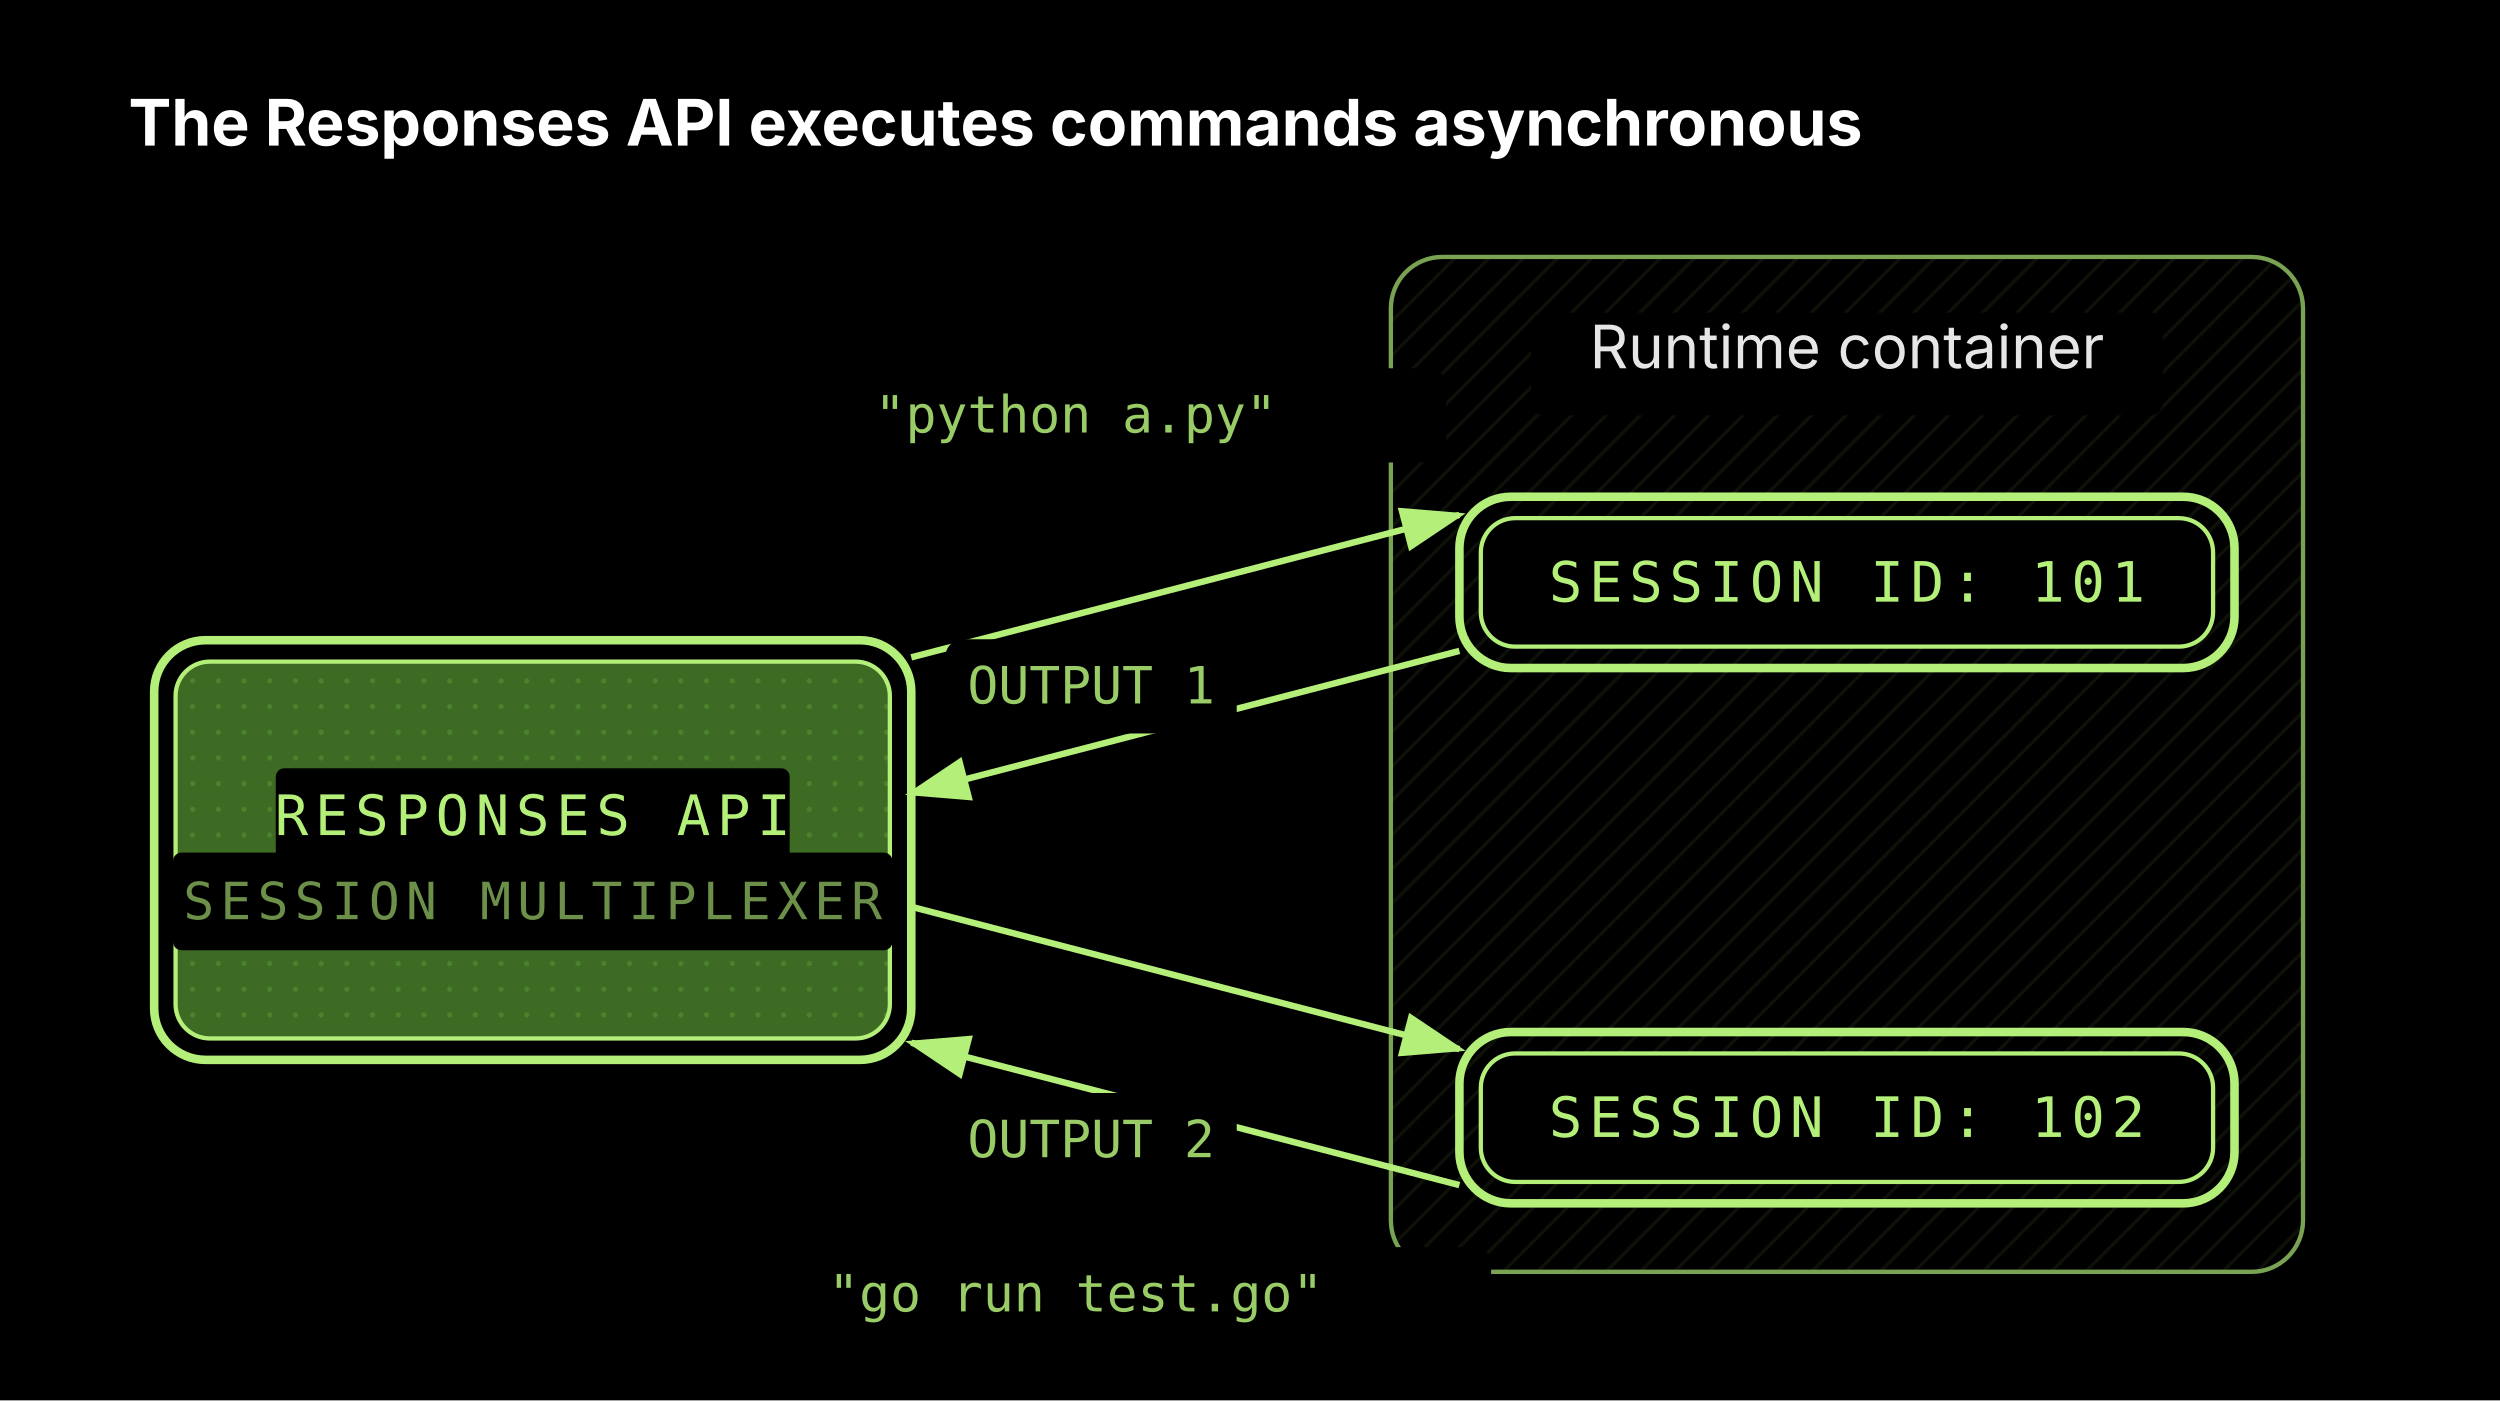
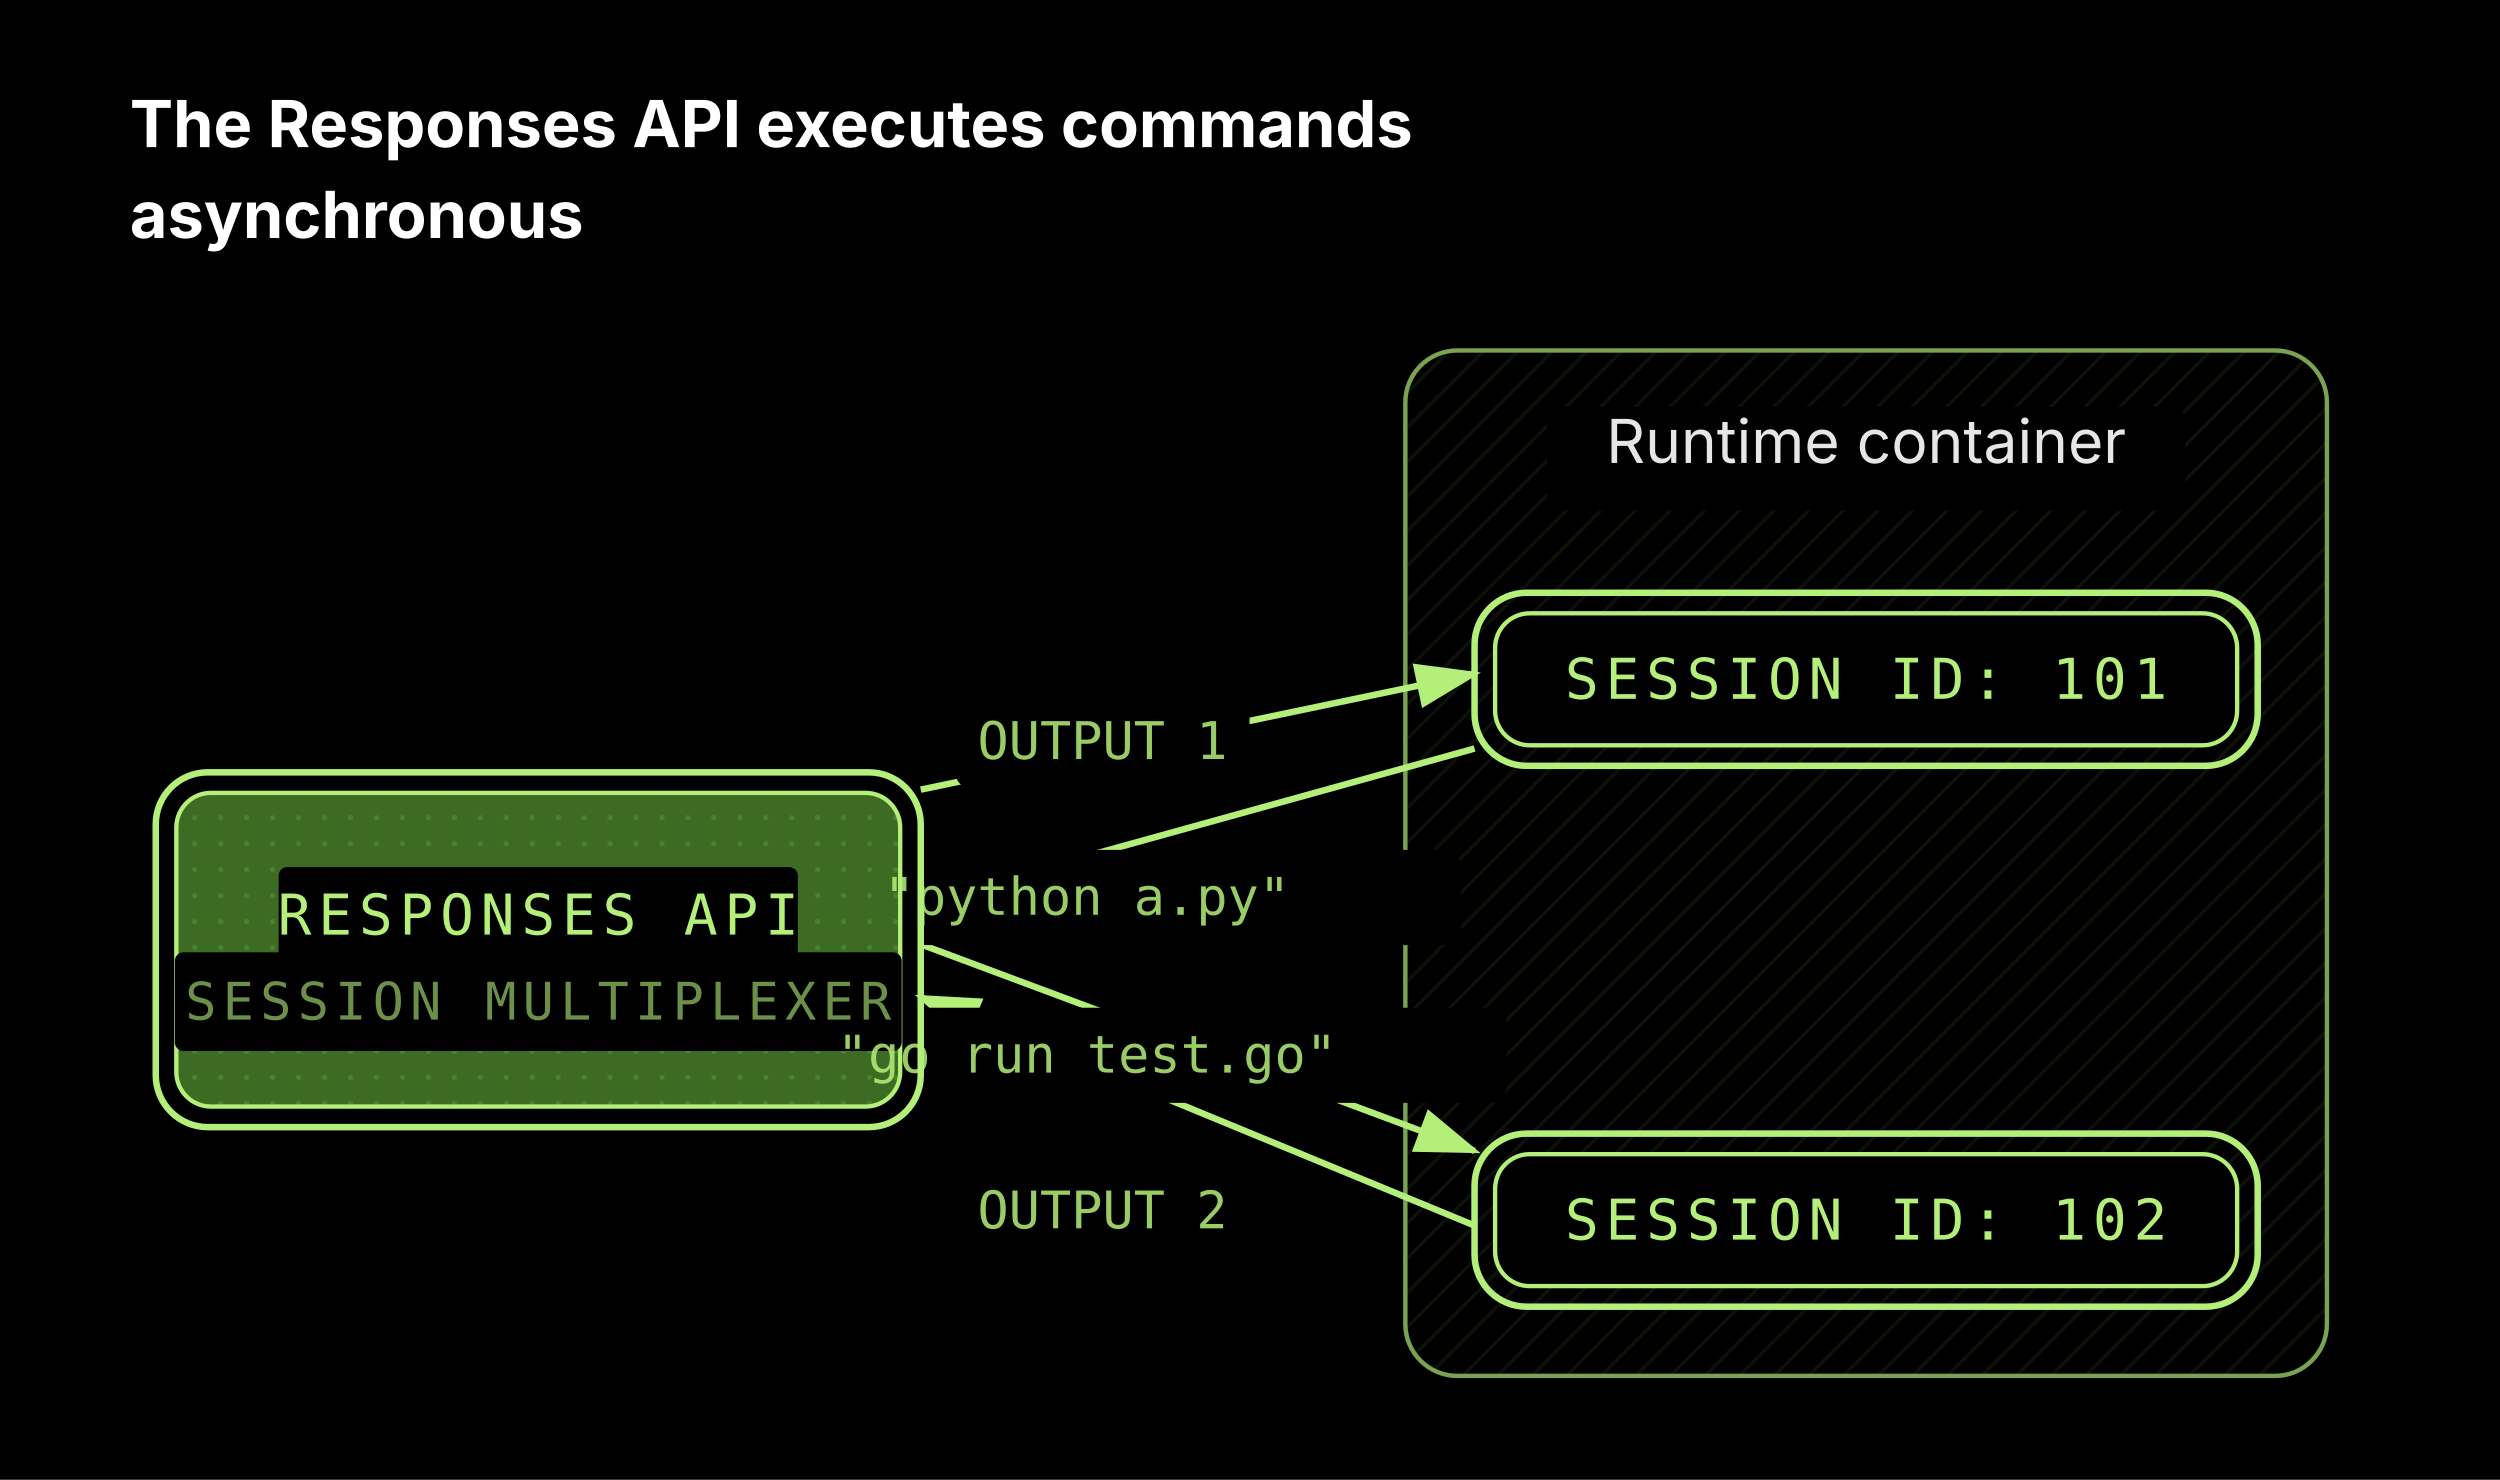
- <svg xmlns="http://www.w3.org/2000/svg" viewBox="0 0 583.8 327" width="583.8" height="327">
+ <svg xmlns="http://www.w3.org/2000/svg" viewBox="0 0 577.8 342" width="577.8" height="342">
  <defs>
    <pattern id="dotgrid" width="8" height="8" patternUnits="userSpaceOnUse">
      <rect width="8" height="8" fill="#000000" />
      <circle cx="4" cy="4" r="0.8" fill="#b4f079" opacity="0.7" />
    </pattern>
    <pattern id="crosshatch" width="8" height="8" patternUnits="userSpaceOnUse">
      <rect width="8" height="8" fill="#000000" />
      <path d="M0 8L8 0M-1 1L1 -1M7 9L9 7" stroke="#b4f079" stroke-width="0.8" opacity="0.2" />
    </pattern>
    <pattern id="hero" width="6" height="6" patternUnits="userSpaceOnUse">
      <rect width="6" height="6" fill="#3d6b23" />
      <circle cx="3" cy="3" r="0.6" fill="#5a9a35" opacity="0.5" />
    </pattern>
    <marker id="arrowhead" markerWidth="10" markerHeight="7" refX="9" refY="3.5" orient="auto" markerUnits="strokeWidth">
      <polygon points="0 0, 10 3.5, 0 7" fill="#b4f079" />
    </marker>
    <marker id="arrowhead-reverse" markerWidth="10" markerHeight="7" refX="1" refY="3.5" orient="auto" markerUnits="strokeWidth">
      <polygon points="10 0, 0 3.5, 10 7" fill="#b4f079" />
    </marker>
  </defs>
  <rect width="100%" height="100%" fill="#000000" />
  <g class="diagram">
-     <text x="30" y="34" font-family="'Inter', 'Helvetica Neue', Arial, sans-serif" font-size="15" fill="#ffffff" font-weight="700">The Responses API executes commands asynchronous</text>
-     <rect x="324.8" y="60" width="213" height="237" rx="12" fill="url(#crosshatch)" stroke="#b4f079" stroke-width="1" opacity="0.35" />
-     <rect x="324.8" y="60" width="213" height="237" rx="12" fill="none" stroke="#b4f079" stroke-width="1" opacity="0.5" />
-     <line x1="212.8" y1="153.5" x2="340.8" y2="120.25" stroke="#b4f079" stroke-width="1.5" marker-end="url(#arrowhead)" />
-     <line x1="340.8" y1="152" x2="212.8" y2="185.25" stroke="#b4f079" stroke-width="1.5" marker-end="url(#arrowhead)" />
-     <line x1="212.8" y1="211.75" x2="340.8" y2="245" stroke="#b4f079" stroke-width="1.5" marker-end="url(#arrowhead)" />
-     <line x1="340.8" y1="276.75" x2="212.8" y2="243.5" stroke="#b4f079" stroke-width="1.5" marker-end="url(#arrowhead)" />
-     <rect x="164.7" y="86" width="173" height="22" rx="4" fill="#000000" />
-     <rect x="220.8" y="149.275" width="68" height="22" rx="4" fill="#000000" />
-     <rect x="154.2" y="291.238" width="194" height="22" rx="4" fill="#000000" />
-     <rect x="220.8" y="255.238" width="68" height="22" rx="4" fill="#000000" />
-     <rect x="357.55" y="73" width="147.5" height="24" fill="#000000" rx="3" />
-     <text x="431.3" y="86" font-family="'Inter', 'Helvetica Neue', Arial, sans-serif" font-size="14" fill="#ffffff" opacity="0.9" text-anchor="middle">Runtime container</text>
-     <rect x="36" y="149.5" width="176.8" height="98" rx="12" fill="none" stroke="#b4f079" stroke-width="2" />
-     <rect x="41" y="154.5" width="166.8" height="88" rx="8" fill="url(#hero)" stroke="#b4f079" stroke-width="1" />
-     <rect x="64.4" y="179.4" width="120" height="22.2" fill="#000000" rx="2" />
-     <text x="124.4" y="190.5" font-family="'JetBrains Mono', 'Fira Code', 'SF Mono', 'Cascadia Code', monospace" font-size="13" fill="#b4f079" text-anchor="middle" dominant-baseline="central" letter-spacing="0.12em">RESPONSES API</text>
-     <rect x="40.4" y="199.1" width="168" height="22.8" fill="#000000" rx="2" />
-     <text x="124.4" y="210.5" font-family="'JetBrains Mono', 'Fira Code', 'SF Mono', 'Cascadia Code', monospace" font-size="12" fill="#b4f079" opacity="0.6" text-anchor="middle" dominant-baseline="central" letter-spacing="0.12em">SESSION MULTIPLEXER</text>
-     <rect x="340.8" y="116" width="181" height="40" rx="12" fill="none" stroke="#b4f079" stroke-width="2" />
-     <rect x="345.8" y="121" width="171" height="30" rx="8" fill="#000000" stroke="#b4f079" stroke-width="1" />
-     <text x="431.3" y="136" font-family="'JetBrains Mono', 'Fira Code', 'SF Mono', 'Cascadia Code', monospace" font-size="13" fill="#b4f079" text-anchor="middle" dominant-baseline="central" letter-spacing="0.12em">SESSION ID: 101</text>
-     <rect x="340.8" y="241" width="181" height="40" rx="12" fill="none" stroke="#b4f079" stroke-width="2" />
-     <rect x="345.8" y="246" width="171" height="30" rx="8" fill="#000000" stroke="#b4f079" stroke-width="1" />
-     <text x="431.3" y="261" font-family="'JetBrains Mono', 'Fira Code', 'SF Mono', 'Cascadia Code', monospace" font-size="13" fill="#b4f079" text-anchor="middle" dominant-baseline="central" letter-spacing="0.12em">SESSION ID: 102</text>
-     <text x="251.2" y="101" font-family="'JetBrains Mono', 'Fira Code', 'SF Mono', 'Cascadia Code', monospace" font-size="12" fill="#b4f079" opacity="0.85" text-anchor="middle">"python a.py"</text>
-     <text x="254.8" y="164.275" font-family="'JetBrains Mono', 'Fira Code', 'SF Mono', 'Cascadia Code', monospace" font-size="12" fill="#b4f079" opacity="0.85" text-anchor="middle">OUTPUT 1</text>
-     <text x="251.2" y="306.238" font-family="'JetBrains Mono', 'Fira Code', 'SF Mono', 'Cascadia Code', monospace" font-size="12" fill="#b4f079" opacity="0.85" text-anchor="middle">"go run test.go"</text>
-     <text x="254.8" y="270.238" font-family="'JetBrains Mono', 'Fira Code', 'SF Mono', 'Cascadia Code', monospace" font-size="12" fill="#b4f079" opacity="0.85" text-anchor="middle">OUTPUT 2</text>
+     <text x="30" y="34" font-family="'Inter', 'Helvetica Neue', Arial, sans-serif" font-size="15" fill="#ffffff" font-weight="700">The Responses API executes commands</text>
+     <text x="30" y="55" font-family="'Inter', 'Helvetica Neue', Arial, sans-serif" font-size="15" fill="#ffffff" font-weight="700">asynchronous</text>
+     <rect x="324.8" y="81" width="213" height="237" rx="12" fill="url(#crosshatch)" stroke="#b4f079" stroke-width="1" opacity="0.35" />
+     <rect x="324.8" y="81" width="213" height="237" rx="12" fill="none" stroke="#b4f079" stroke-width="1" opacity="0.5" />
+     <line x1="212.8" y1="182.5" x2="340.8" y2="155.75" stroke="#b4f079" stroke-width="1.5" marker-end="url(#arrowhead)" />
+     <line x1="340.8" y1="173" x2="212.8" y2="208.5" stroke="#b4f079" stroke-width="1.5" marker-end="url(#arrowhead)" />
+     <line x1="212.8" y1="218.25" x2="340.8" y2="266" stroke="#b4f079" stroke-width="1.5" marker-end="url(#arrowhead)" />
+     <line x1="340.8" y1="283.25" x2="212.8" y2="230.5" stroke="#b4f079" stroke-width="1.5" marker-end="url(#arrowhead)" />
+     <rect x="164.7" y="196.425" width="173" height="22" rx="4" fill="#000000" />
+     <rect x="220.8" y="160.425" width="68" height="22" rx="4" fill="#000000" />
+     <rect x="154.2" y="232.9" width="194" height="22" rx="4" fill="#000000" />
+     <rect x="220.8" y="268.9" width="68" height="22" rx="4" fill="#000000" />
+     <rect x="357.55" y="94" width="147.5" height="24" fill="#000000" rx="3" />
+     <text x="431.3" y="107" font-family="'Inter', 'Helvetica Neue', Arial, sans-serif" font-size="14" fill="#ffffff" opacity="0.9" text-anchor="middle">Runtime container</text>
+     <rect x="36" y="178.5" width="176.8" height="82" rx="12" fill="none" stroke="#b4f079" stroke-width="1.5" />
+     <rect x="40.75" y="183.25" width="167.3" height="72.5" rx="8" fill="url(#hero)" stroke="#b4f079" stroke-width="1" />
+     <rect x="64.4" y="200.4" width="120" height="22.2" fill="#000000" rx="2" />
+     <text x="124.4" y="211.5" font-family="'JetBrains Mono', 'Fira Code', 'SF Mono', 'Cascadia Code', monospace" font-size="13" fill="#b4f079" text-anchor="middle" dominant-baseline="central" letter-spacing="0.12em">RESPONSES API</text>
+     <rect x="40.4" y="220.1" width="168" height="22.8" fill="#000000" rx="2" />
+     <text x="124.4" y="231.5" font-family="'JetBrains Mono', 'Fira Code', 'SF Mono', 'Cascadia Code', monospace" font-size="12" fill="#b4f079" opacity="0.6" text-anchor="middle" dominant-baseline="central" letter-spacing="0.12em">SESSION MULTIPLEXER</text>
+     <rect x="340.8" y="137" width="181" height="40" rx="12" fill="none" stroke="#b4f079" stroke-width="1.5" />
+     <rect x="345.55" y="141.75" width="171.5" height="30.5" rx="8" fill="#000000" stroke="#b4f079" stroke-width="1" />
+     <text x="431.3" y="157" font-family="'JetBrains Mono', 'Fira Code', 'SF Mono', 'Cascadia Code', monospace" font-size="13" fill="#b4f079" text-anchor="middle" dominant-baseline="central" letter-spacing="0.12em">SESSION ID: 101</text>
+     <rect x="340.8" y="262" width="181" height="40" rx="12" fill="none" stroke="#b4f079" stroke-width="1.5" />
+     <rect x="345.55" y="266.75" width="171.5" height="30.5" rx="8" fill="#000000" stroke="#b4f079" stroke-width="1" />
+     <text x="431.3" y="282" font-family="'JetBrains Mono', 'Fira Code', 'SF Mono', 'Cascadia Code', monospace" font-size="13" fill="#b4f079" text-anchor="middle" dominant-baseline="central" letter-spacing="0.12em">SESSION ID: 102</text>
+     <text x="251.2" y="211.425" font-family="'JetBrains Mono', 'Fira Code', 'SF Mono', 'Cascadia Code', monospace" font-size="12" fill="#b4f079" opacity="0.85" text-anchor="middle">"python a.py"</text>
+     <text x="254.8" y="175.425" font-family="'JetBrains Mono', 'Fira Code', 'SF Mono', 'Cascadia Code', monospace" font-size="12" fill="#b4f079" opacity="0.85" text-anchor="middle">OUTPUT 1</text>
+     <text x="251.2" y="247.9" font-family="'JetBrains Mono', 'Fira Code', 'SF Mono', 'Cascadia Code', monospace" font-size="12" fill="#b4f079" opacity="0.85" text-anchor="middle">"go run test.go"</text>
+     <text x="254.8" y="283.9" font-family="'JetBrains Mono', 'Fira Code', 'SF Mono', 'Cascadia Code', monospace" font-size="12" fill="#b4f079" opacity="0.85" text-anchor="middle">OUTPUT 2</text>
  </g>
</svg>
